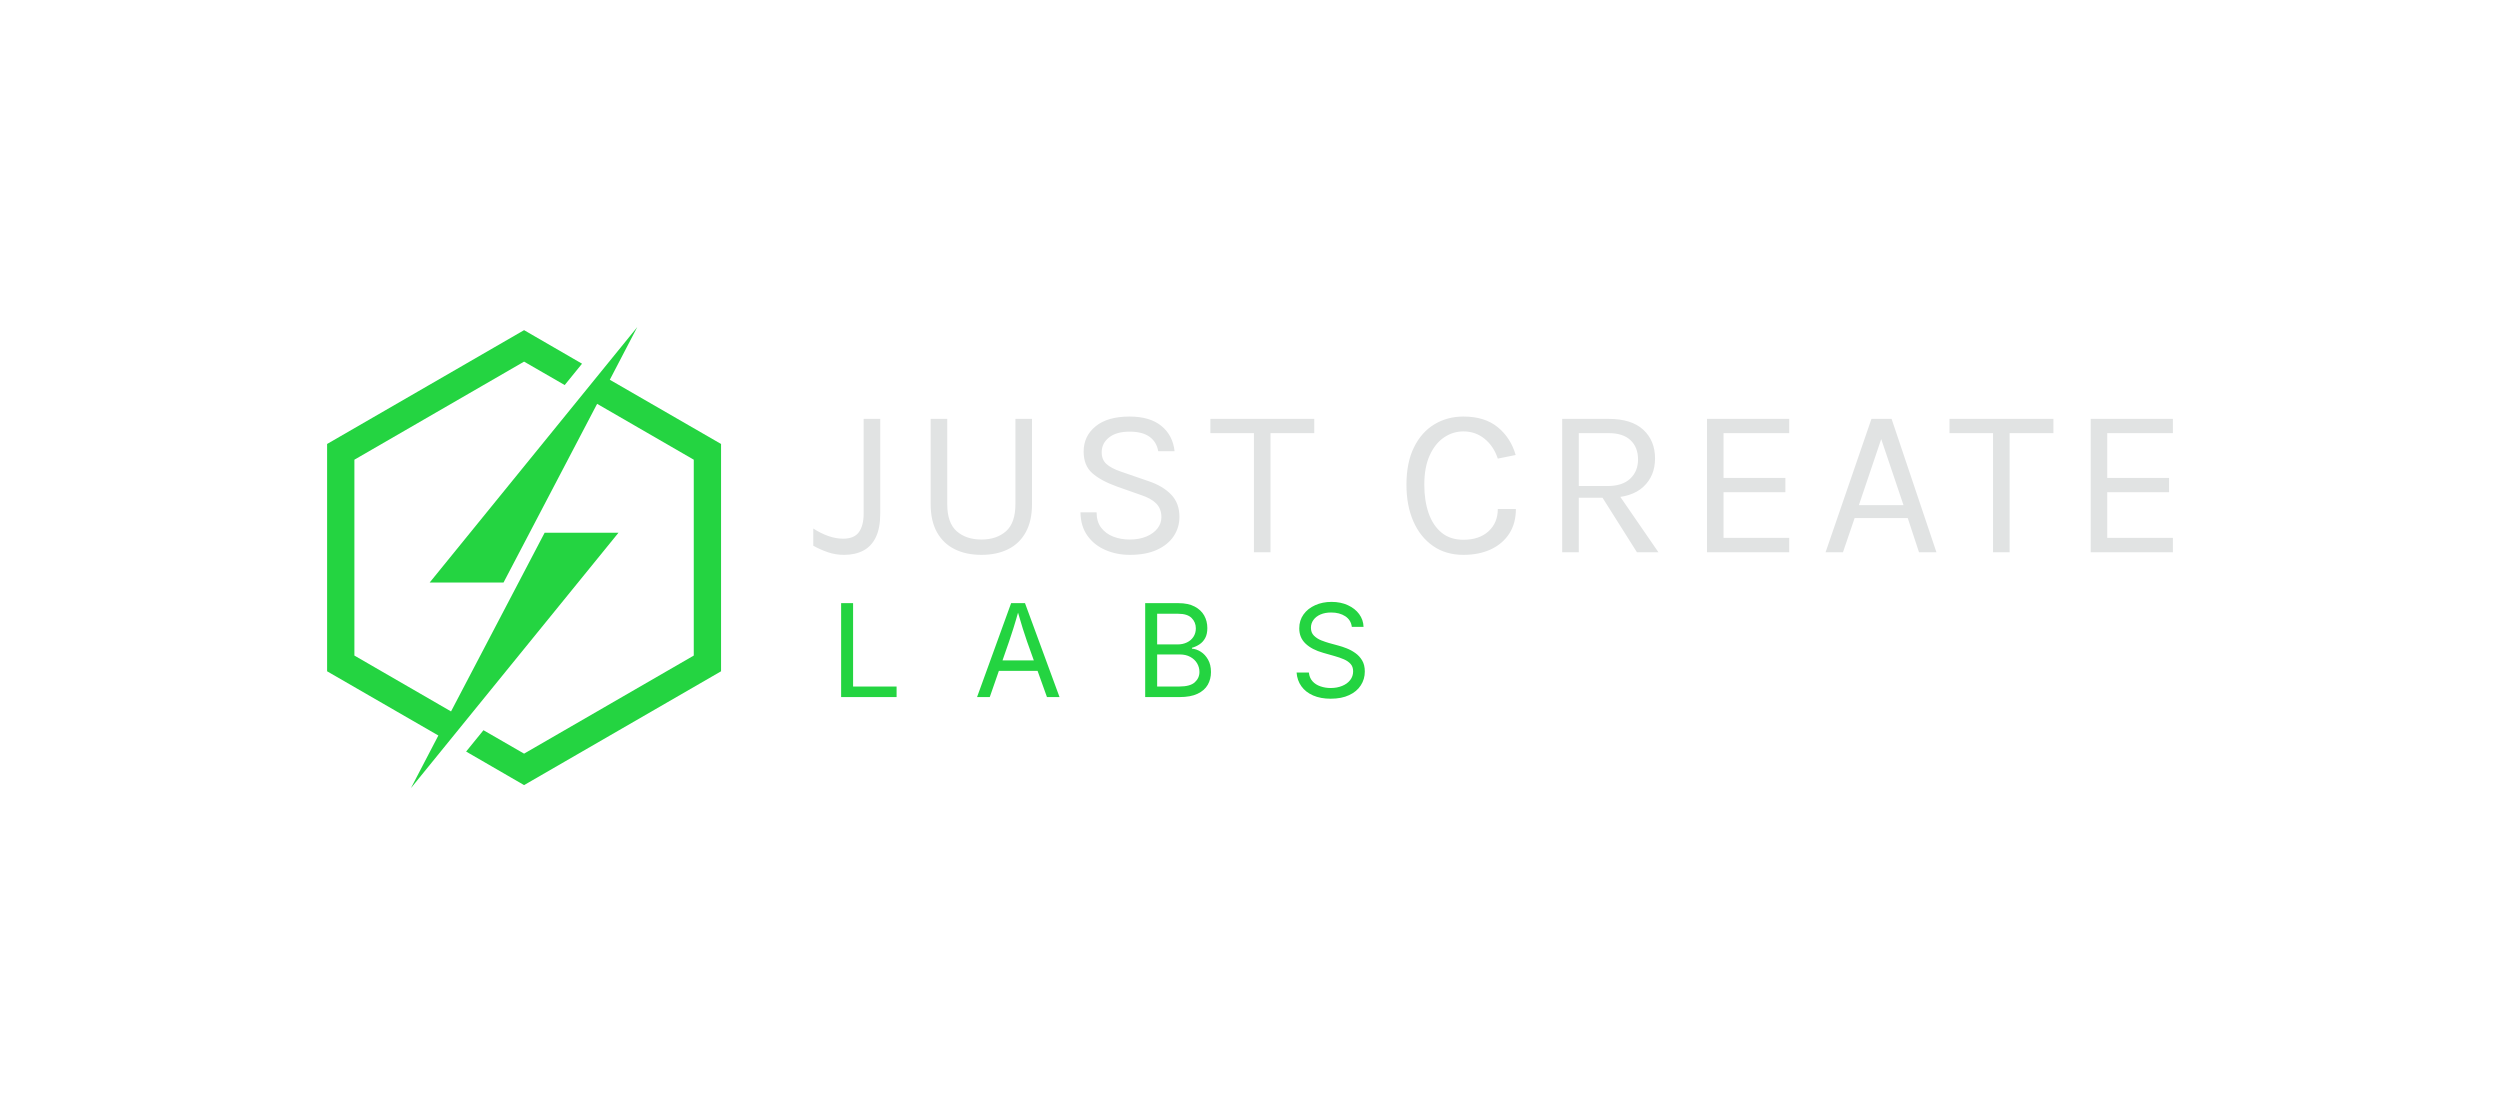
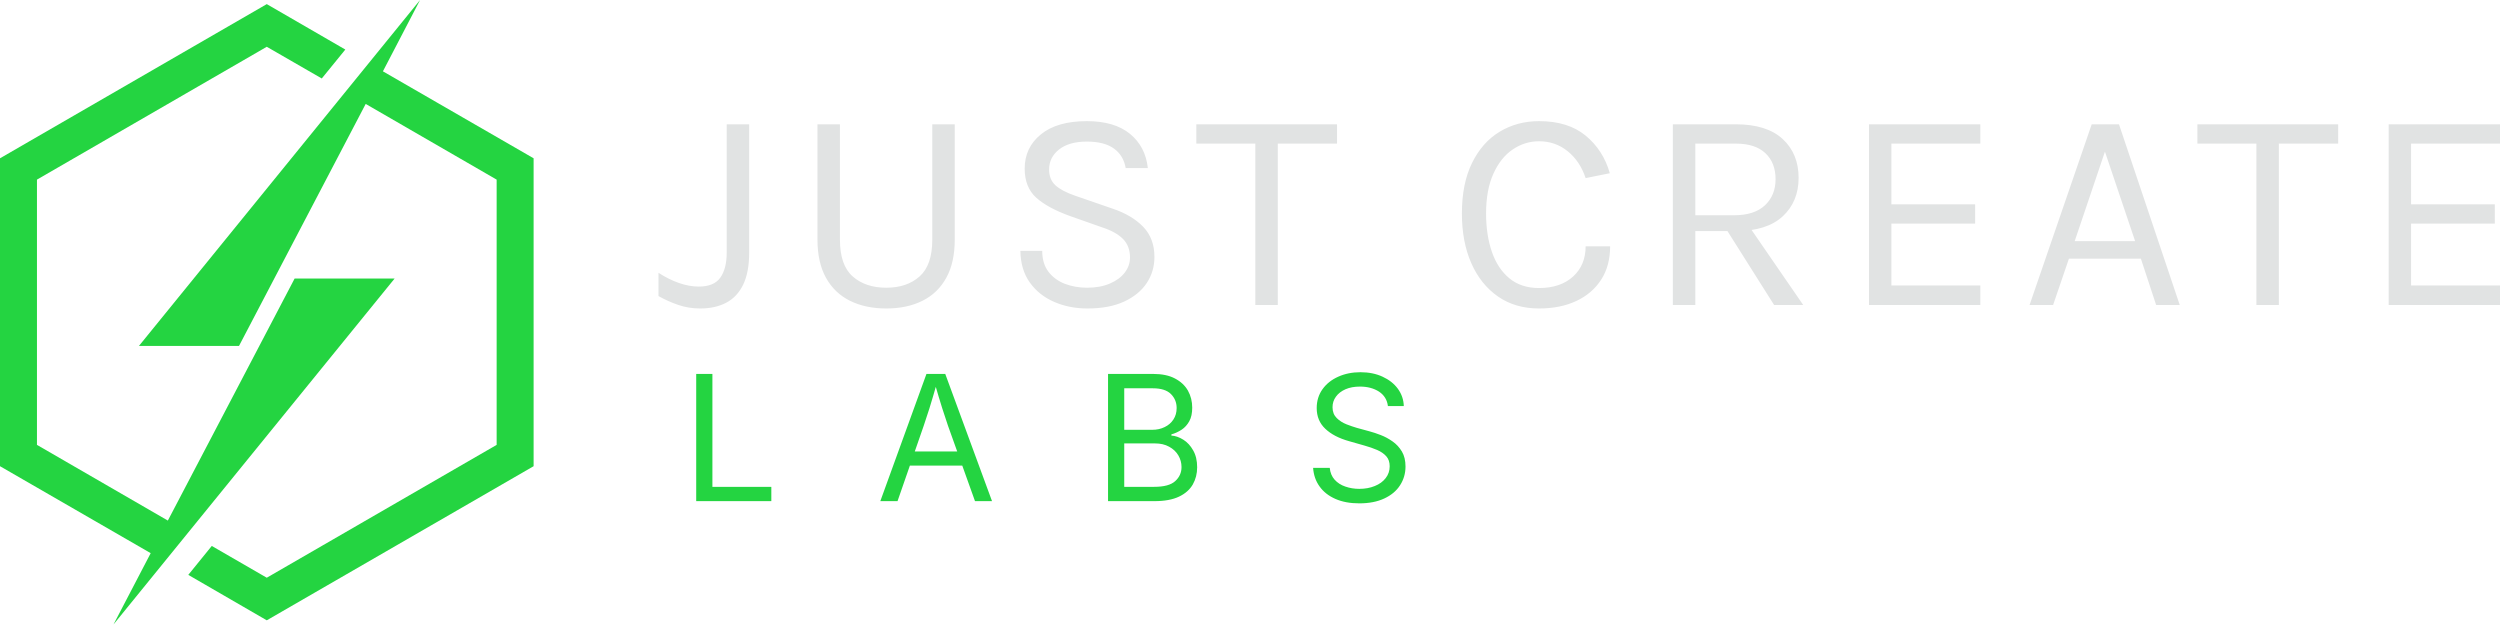
- <svg xmlns="http://www.w3.org/2000/svg" viewBox="20 168.167 535 238.667">
-   <g transform="rotate(0 132.1532 287.5)">
-     <svg version="1.1" id="Layer_1" x="90" y="238.167" viewBox="177.3 106.4 245.4 287.2" xml:space="preserve" height="98.667" width="84.306" preserveAspectRatio="xMinYMin" enable-background="new 0 0 600 500" style="overflow: visible;">
-       <polygon class="st0" points="353.4,139.2 370.5,106.4 241.2,265.5 287.2,265.5 345.5,154.2 405.7,189 405.7,311 300,372.1     274.7,357.5 263.9,370.8 300,391.7 422.7,320.8 422.7,179.2   " style="fill: #24d441; fill-opacity: 1;" />
-       <polygon class="st0" points="312.8,234.5 254.5,345.8 194.3,311 194.3,189 300,127.9 325.3,142.5 336.1,129.2 300,108.3     177.3,179.2 177.3,320.8 246.6,360.8 229.5,393.6 358.8,234.5   " style="fill: #24d441; fill-opacity: 1;" />
-     </svg>
-   </g>
-   <g transform="rotate(0 256.035 307.332)">
-     <svg y="296.972" viewBox="2.43 6.39 112.07 20.72" x="200" height="20.72" width="112.07" style="overflow: visible;">
-       <g fill="#24d441" fill-opacity="1" style="">
-         <path d="M14.30 26.76L2.43 26.76L2.43 6.66L4.99 6.66L4.99 24.50L14.30 24.50L14.30 26.76ZM34.24 26.76L31.52 26.76L38.81 6.66L41.78 6.66L49.17 26.76L46.48 26.76L42.21 14.84Q41.82 13.73 41.30 12.08Q40.78 10.43 40.04 7.86L40.04 7.86L40.53 7.86Q39.80 10.45 39.27 12.13Q38.73 13.81 38.38 14.84L38.38 14.84L34.24 26.76ZM45.50 21.15L35.19 21.15L35.19 18.91L45.50 18.91L45.50 21.15ZM74.85 26.76L67.50 26.76L67.50 6.66L74.62 6.66Q76.72 6.66 78.09 7.39Q79.46 8.11 80.13 9.31Q80.80 10.52 80.80 11.99L80.80 11.99Q80.80 13.29 80.34 14.13Q79.88 14.97 79.13 15.47Q78.38 15.97 77.51 16.21L77.51 16.21L77.51 16.40Q78.45 16.46 79.39 17.05Q80.33 17.64 80.95 18.74Q81.58 19.83 81.58 21.41L81.58 21.41Q81.58 22.92 80.89 24.13Q80.19 25.35 78.71 26.05Q77.22 26.76 74.85 26.76L74.85 26.76ZM70.06 17.64L70.06 24.50L74.78 24.50Q77.13 24.50 78.12 23.59Q79.11 22.69 79.11 21.38L79.11 21.38Q79.11 20.37 78.60 19.52Q78.09 18.67 77.15 18.16Q76.21 17.64 74.92 17.64L74.92 17.64L70.06 17.64ZM70.06 8.93L70.06 15.49L74.48 15.49Q75.56 15.49 76.44 15.06Q77.32 14.64 77.83 13.86Q78.34 13.08 78.34 12.05L78.34 12.05Q78.34 10.74 77.43 9.83Q76.52 8.93 74.57 8.93L74.57 8.93L70.06 8.93ZM107.20 27.11L107.20 27.11Q105.03 27.11 103.43 26.41Q101.83 25.71 100.93 24.45Q100.02 23.19 99.90 21.50L99.90 21.50L102.53 21.50Q102.64 22.63 103.30 23.37Q103.96 24.11 105.00 24.46Q106.03 24.82 107.20 24.82L107.20 24.82Q108.56 24.82 109.65 24.37Q110.74 23.93 111.37 23.12Q112.00 22.31 112.00 21.25L112.00 21.25Q112.00 20.27 111.46 19.67Q110.91 19.06 110.01 18.67Q109.10 18.28 108.02 17.98L108.02 17.98L105.60 17.29Q103.17 16.61 101.82 15.32Q100.47 14.04 100.47 12.05L100.47 12.05Q100.47 10.35 101.39 9.07Q102.30 7.80 103.87 7.10Q105.43 6.39 107.38 6.39L107.38 6.39Q109.36 6.39 110.88 7.10Q112.41 7.80 113.29 9.00Q114.18 10.21 114.23 11.74L114.23 11.74L111.72 11.74Q111.54 10.27 110.32 9.46Q109.09 8.66 107.30 8.66L107.30 8.66Q106.00 8.66 105.02 9.08Q104.04 9.51 103.51 10.25Q102.97 10.98 102.97 11.92L102.97 11.92Q102.97 12.98 103.62 13.62Q104.27 14.26 105.17 14.62Q106.07 14.97 106.80 15.18L106.80 15.18L108.81 15.73Q109.62 15.94 110.59 16.32Q111.57 16.70 112.46 17.33Q113.35 17.95 113.93 18.92Q114.50 19.88 114.50 21.29L114.50 21.29Q114.50 22.93 113.64 24.25Q112.79 25.58 111.15 26.34Q109.52 27.11 107.20 27.11Z" transform="translate(0, 0)" />
-       </g>
-     </svg>
-   </g>
-   <g transform="rotate(0 339.5198 272.108)">
-     <svg y="257.308" viewBox="0.36 12.64 290.96 29.6" x="194.04" height="29.6" width="290.96" style="overflow: visible;">
-       <g fill="#e1e3e3" fill-opacity="1" style="">
-         <path d="M0.36 40.28L0.36 40.28L0.36 36.60Q1.98 37.65 3.59 38.21Q5.21 38.78 6.73 38.78L6.73 38.78Q9.12 38.78 10.13 37.37Q11.14 35.96 11.14 33.42L11.14 33.42L11.14 13.14L14.69 13.14L14.69 33.42Q14.69 36.53 13.74 38.48Q12.80 40.42 11.06 41.33Q9.32 42.24 6.96 42.24L6.96 42.24Q5.11 42.24 3.49 41.68Q1.86 41.12 0.36 40.28ZM25.48 31.37L25.48 13.14L29.03 13.14L29.03 31.37Q29.03 35.40 31.05 37.18Q33.08 38.96 36.35 38.96L36.35 38.96Q39.60 38.96 41.61 37.18Q43.62 35.40 43.62 31.37L43.62 31.37L43.62 13.14L47.17 13.14L47.17 31.37Q47.17 34.96 45.84 37.38Q44.51 39.81 42.08 41.02Q39.65 42.24 36.35 42.24L36.35 42.24Q33.05 42.24 30.61 41.02Q28.17 39.81 26.82 37.38Q25.48 34.96 25.48 31.37L25.48 31.37ZM68.13 42.24L68.13 42.24Q65.27 42.24 62.88 41.20Q60.49 40.17 59.04 38.15Q57.58 36.12 57.54 33.14L57.54 33.14L60.99 33.14Q60.99 35.14 61.97 36.43Q62.95 37.71 64.56 38.34Q66.18 38.96 68.08 38.96L68.08 38.96Q70.15 38.96 71.68 38.30Q73.20 37.65 74.03 36.57Q74.86 35.49 74.86 34.19L74.86 34.19Q74.86 32.37 73.75 31.25Q72.63 30.12 70.45 29.42L70.45 29.42L65.40 27.64Q61.86 26.37 60.04 24.73Q58.22 23.10 58.22 20.14L58.22 20.14Q58.22 16.82 60.78 14.73Q63.33 12.64 68.04 12.64L68.04 12.64Q72.40 12.64 74.86 14.65Q77.31 16.66 77.68 20.05L77.68 20.05L74.18 20.05Q73.84 18.07 72.32 16.97Q70.81 15.87 68.04 15.87L68.04 15.87Q65.22 15.87 63.65 17.12Q62.08 18.37 62.08 20.28L62.08 20.28Q62.08 21.85 63.07 22.77Q64.06 23.69 66.18 24.42L66.18 24.42L72.09 26.46Q75.15 27.48 76.94 29.33Q78.72 31.17 78.72 34.10L78.72 34.10Q78.72 36.37 77.51 38.21Q76.29 40.06 73.93 41.15Q71.56 42.24 68.13 42.24ZM95.46 16.19L85.34 16.19L85.34 13.14L107.57 13.14L107.57 16.19L97.41 16.19L98.21 15.37L98.21 41.69L94.66 41.69L94.66 15.37L95.46 16.19ZM139.49 42.24L139.49 42.24Q135.72 42.24 132.99 40.34Q130.26 38.44 128.78 35.07Q127.30 31.69 127.30 27.23L127.30 27.23Q127.30 22.48 128.91 19.23Q130.51 15.98 133.27 14.31Q136.03 12.64 139.49 12.64L139.49 12.64Q144.06 12.64 146.84 14.92Q149.63 17.21 150.67 20.87L150.67 20.87L146.85 21.64Q145.97 18.98 144.02 17.40Q142.08 15.82 139.49 15.82L139.49 15.82Q137.24 15.82 135.34 17.11Q133.44 18.39 132.28 20.94Q131.12 23.48 131.12 27.23L131.12 27.23Q131.12 30.64 132.04 33.30Q132.96 35.96 134.82 37.49Q136.67 39.01 139.49 39.01L139.49 39.01Q142.88 39.01 144.87 37.19Q146.85 35.37 146.85 32.42L146.85 32.42L150.72 32.42Q150.72 35.49 149.31 37.68Q147.90 39.87 145.37 41.06Q142.83 42.24 139.49 42.24ZM164.18 41.69L160.63 41.69L160.63 13.14L170.59 13.14Q175.47 13.14 177.99 15.47Q180.50 17.80 180.50 21.60L180.50 21.60Q180.50 25.35 177.99 27.68Q175.47 30.01 170.59 30.01L170.59 30.01L164.18 30.01L164.18 41.69ZM181.23 41.69L176.63 41.69L168.45 28.73L172.31 28.73L181.23 41.69ZM164.18 16.19L164.18 27.51L170.31 27.51Q173.52 27.51 175.19 25.93Q176.86 24.35 176.86 21.82L176.86 21.82Q176.86 19.23 175.26 17.71Q173.66 16.19 170.59 16.19L170.59 16.19L164.18 16.19ZM209.21 41.69L191.62 41.69L191.62 13.14L209.21 13.14L209.21 16.19L195.16 16.19L195.16 25.78L208.39 25.78L208.39 28.83L195.16 28.83L195.16 38.60L209.21 38.60L209.21 41.69ZM220.71 41.69L216.99 41.69L226.81 13.14L231.12 13.14L240.72 41.69L236.99 41.69L234.58 34.37L223.21 34.37L220.71 41.69ZM228.90 17.46L224.12 31.60L233.67 31.60L228.90 17.46ZM253.63 16.19L243.51 16.19L243.51 13.14L265.75 13.14L265.75 16.19L255.59 16.19L256.38 15.37L256.38 41.69L252.83 41.69L252.83 15.37L253.63 16.19ZM291.32 41.69L273.73 41.69L273.73 13.14L291.32 13.14L291.32 16.19L277.27 16.19L277.27 25.78L290.50 25.78L290.50 28.83L277.27 28.83L277.27 38.60L291.32 38.60L291.32 41.69Z" transform="translate(0, 0)" />
-       </g>
-     </svg>
-   </g>
+ <svg xmlns="http://www.w3.org/2000/svg" id="Original_Logo" viewBox="0 0 395 98.67">
+   <polygon points="60.5 11.27 66.37 0 21.95 54.66 37.76 54.66 57.78 16.42 78.47 28.38 78.47 70.29 42.15 91.28 33.46 86.26 29.75 90.83 42.15 98.01 84.31 73.66 84.31 25.01 60.5 11.27" fill="#24d441" />
+   <polygon points="46.55 44.01 26.52 82.25 5.84 70.29 5.84 28.38 42.15 7.39 50.84 12.4 54.56 7.83 42.15 .65 0 25.01 0 73.66 23.81 87.4 17.93 98.67 62.35 44.01 46.55 44.01" fill="#24d441" />
+   <path d="M121.87,79.18h-11.87v-20.1h2.56v17.84h9.31v2.26ZM141.81,79.18h-2.72l7.29-20.1h2.97l7.39,20.1h-2.69l-4.27-11.92c-.26-.74-.56-1.66-.91-2.76-.35-1.1-.77-2.51-1.26-4.22h.49c-.49,1.73-.91,3.15-1.26,4.27-.36,1.12-.66,2.02-.89,2.71h0l-4.14,11.92ZM153.07,73.57h-10.31v-2.24h10.31v2.24ZM182.42,79.18h-7.35v-20.1h7.12c1.4,0,2.56.24,3.47.73.91.48,1.59,1.12,2.04,1.92.45.81.67,1.7.67,2.68h0c0,.87-.15,1.58-.46,2.14-.31.56-.71,1.01-1.21,1.34-.5.33-1.04.58-1.62.74h0v.19c.63.04,1.25.26,1.88.65s1.15.96,1.56,1.69c.42.73.63,1.62.63,2.67h0c0,1.01-.23,1.91-.69,2.72-.47.81-1.19,1.45-2.18,1.92-.99.47-2.28.71-3.86.71h0ZM177.63,70.06v6.86h4.72c1.57,0,2.68-.3,3.34-.91.66-.6.99-1.34.99-2.21h0c0-.67-.17-1.29-.51-1.86-.34-.57-.82-1.02-1.45-1.36-.63-.35-1.37-.52-2.23-.52h-4.86ZM177.63,61.35v6.56h4.42c.72,0,1.37-.14,1.96-.43.59-.28,1.05-.68,1.39-1.2.34-.52.51-1.12.51-1.81h0c0-.87-.3-1.61-.91-2.22-.61-.6-1.56-.9-2.86-.9h-4.51ZM214.77,79.53h0c-1.45,0-2.7-.23-3.77-.7-1.07-.47-1.9-1.12-2.5-1.96-.61-.84-.95-1.82-1.03-2.95h2.63c.07.75.33,1.38.77,1.87.44.49,1.01.86,1.7,1.09.69.24,1.42.36,2.2.36h0c.91,0,1.72-.15,2.45-.45.73-.29,1.3-.71,1.72-1.25s.63-1.16.63-1.87h0c0-.65-.18-1.18-.54-1.58-.37-.41-.85-.74-1.45-1-.61-.26-1.27-.49-1.99-.69h0l-2.42-.69c-1.62-.45-2.88-1.11-3.78-1.97-.9-.85-1.35-1.94-1.35-3.27h0c0-1.13.31-2.13.92-2.98.61-.85,1.43-1.5,2.48-1.97,1.04-.47,2.21-.71,3.51-.71h0c1.32,0,2.49.24,3.5.71,1.02.47,1.82,1.1,2.41,1.9.59.81.91,1.72.94,2.74h-2.51c-.12-.98-.59-1.74-1.4-2.28-.82-.53-1.83-.8-3.02-.8h0c-.87,0-1.63.14-2.28.42-.65.29-1.16.68-1.51,1.17-.36.49-.54,1.04-.54,1.67h0c0,.71.22,1.27.65,1.7.43.43.95.76,1.55,1,.6.23,1.14.42,1.63.56h0l2.01.55c.54.14,1.13.34,1.78.59.65.25,1.28.59,1.87,1.01.59.41,1.08.94,1.47,1.59.38.64.57,1.43.57,2.37h0c0,1.09-.29,2.08-.86,2.96-.57.89-1.4,1.58-2.49,2.09-1.09.51-2.4.77-3.95.77Z" fill="#24d441" />
+   <path d="M104.04,46.78h0v-3.68c1.08.7,2.16,1.24,3.23,1.61,1.08.38,2.13.57,3.14.57h0c1.59,0,2.73-.47,3.4-1.41.67-.94,1.01-2.26,1.01-3.95h0v-20.28h3.55v20.28c0,2.07-.32,3.76-.95,5.06-.63,1.29-1.52,2.24-2.68,2.85-1.16.61-2.53.91-4.1.91h0c-1.23,0-2.39-.19-3.47-.56-1.09-.37-2.13-.84-3.13-1.4ZM129.16,37.87v-18.23h3.55v18.23c0,2.69.67,4.62,2.02,5.81,1.35,1.19,3.12,1.78,5.3,1.78h0c2.17,0,3.92-.59,5.26-1.78s2.01-3.12,2.01-5.81h0v-18.23h3.55v18.23c0,2.39-.44,4.4-1.33,6.01-.89,1.62-2.14,2.83-3.76,3.64-1.62.81-3.53,1.22-5.73,1.22h0c-2.2,0-4.11-.41-5.74-1.22-1.63-.81-2.89-2.02-3.79-3.64-.89-1.61-1.34-3.62-1.34-6.01h0ZM171.81,48.74h0c-1.91,0-3.66-.35-5.25-1.04-1.59-.69-2.87-1.7-3.84-3.05-.97-1.35-1.47-3.02-1.5-5.01h3.45c0,1.33.33,2.43.98,3.29.65.85,1.52,1.49,2.59,1.91,1.08.41,2.25.62,3.52.62h0c1.38,0,2.58-.22,3.6-.66,1.01-.43,1.8-1.01,2.35-1.73.55-.72.83-1.51.83-2.38h0c0-1.21-.37-2.19-1.11-2.94-.75-.75-1.85-1.36-3.3-1.83h0l-5.05-1.78c-2.36-.85-4.15-1.82-5.36-2.91-1.21-1.09-1.82-2.62-1.82-4.59h0c0-2.21.85-4.02,2.56-5.41,1.7-1.39,4.12-2.09,7.26-2.09h0c2.91,0,5.18.67,6.82,2.01,1.63,1.34,2.57,3.14,2.82,5.4h-3.5c-.23-1.32-.85-2.35-1.86-3.08-1.01-.73-2.43-1.1-4.28-1.1h0c-1.88,0-3.34.42-4.39,1.25-1.05.83-1.57,1.89-1.57,3.16h0c0,1.05.33,1.88.99,2.49.66.61,1.7,1.16,3.11,1.65h0l5.91,2.04c2.04.68,3.66,1.64,4.85,2.87,1.19,1.23,1.78,2.82,1.78,4.77h0c0,1.51-.4,2.88-1.21,4.11-.81,1.23-2.01,2.21-3.58,2.94-1.58.73-3.51,1.09-5.8,1.09ZM199.14,22.69h-10.12v-3.05h22.23v3.05h-10.16l.8-.82v26.32h-3.55v-26.32l.8.82ZM243.17,48.74h0c-2.51,0-4.68-.63-6.5-1.9-1.82-1.27-3.22-3.02-4.21-5.27-.99-2.25-1.48-4.87-1.48-7.84h0c0-3.17.54-5.83,1.61-8,1.07-2.17,2.52-3.81,4.36-4.92,1.84-1.11,3.91-1.67,6.22-1.67h0c3.05,0,5.5.76,7.35,2.28,1.86,1.53,3.14,3.51,3.83,5.95h0l-3.82.77c-.59-1.77-1.53-3.19-2.83-4.24-1.29-1.05-2.8-1.58-4.53-1.58h0c-1.5,0-2.88.43-4.15,1.29-1.27.85-2.29,2.13-3.06,3.83-.77,1.69-1.16,3.79-1.16,6.29h0c0,2.27.31,4.3.92,6.07.61,1.77,1.54,3.17,2.78,4.19,1.23,1.01,2.79,1.52,4.67,1.52h0c2.26,0,4.05-.61,5.38-1.82,1.32-1.21,1.98-2.8,1.98-4.77h3.87c0,2.05-.47,3.8-1.41,5.26s-2.25,2.59-3.94,3.38c-1.69.79-3.65,1.18-5.88,1.18ZM267.86,48.19h-3.55v-28.55h9.96c3.25,0,5.72.78,7.4,2.33,1.67,1.55,2.51,3.6,2.51,6.13h0c0,2.5-.84,4.53-2.51,6.08-1.68,1.55-4.15,2.33-7.4,2.33h-6.41v11.68ZM284.91,48.19h-4.6l-8.18-12.96h3.86l8.92,12.96ZM267.86,22.69v11.32h6.13c2.14,0,3.77-.53,4.88-1.58s1.67-2.42,1.67-4.11h0c0-1.73-.53-3.1-1.6-4.11-1.07-1.01-2.62-1.52-4.67-1.52h-6.41ZM312.89,48.19h-17.59v-28.55h17.59v3.05h-14.05v9.59h13.23v3.05h-13.23v9.77h14.05v3.09ZM324.39,48.19h-3.72l9.82-28.55h4.31l9.6,28.55h-3.73l-2.41-7.32h-11.37l-2.5,7.32ZM332.58,23.96l-4.78,14.14h9.55l-4.77-14.14ZM357.31,22.69h-10.12v-3.05h22.24v3.05h-10.16l.79-.82v26.32h-3.55v-26.32l.8.82ZM395,48.19h-17.59v-28.55h17.59v3.05h-14.05v9.59h13.23v3.05h-13.23v9.77h14.05v3.09Z" fill="#e1e3e3" />
</svg>
